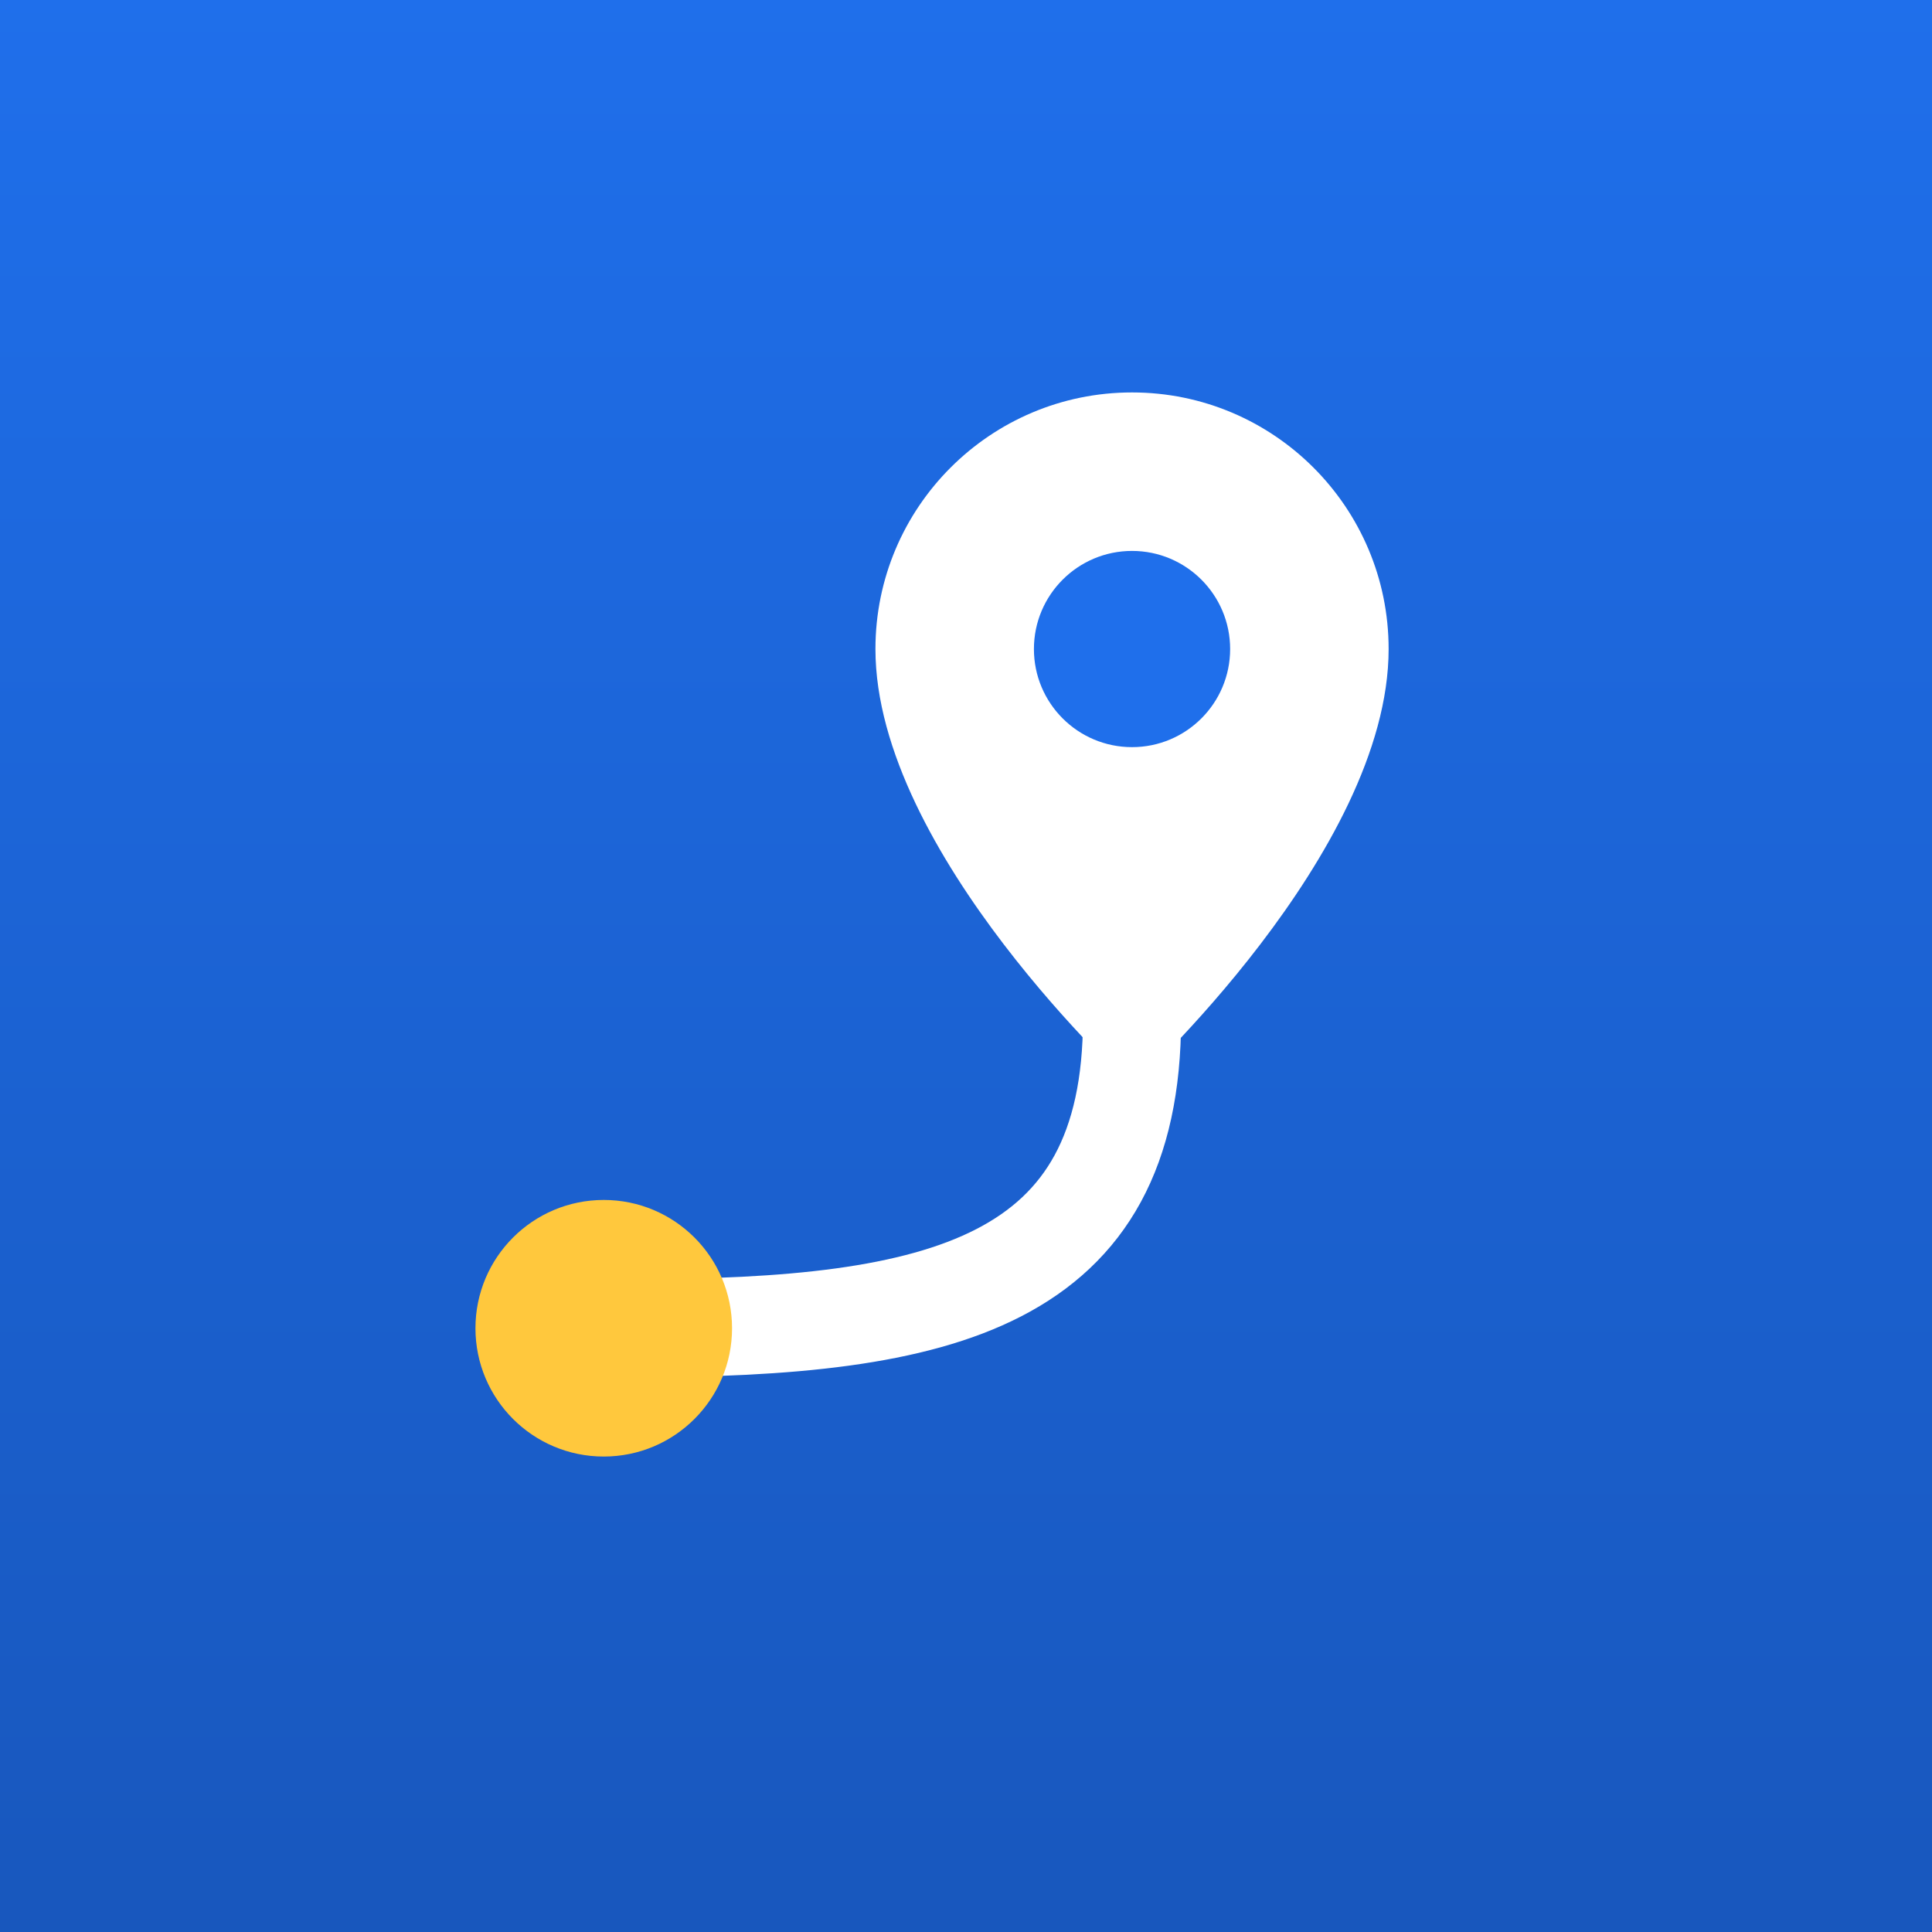
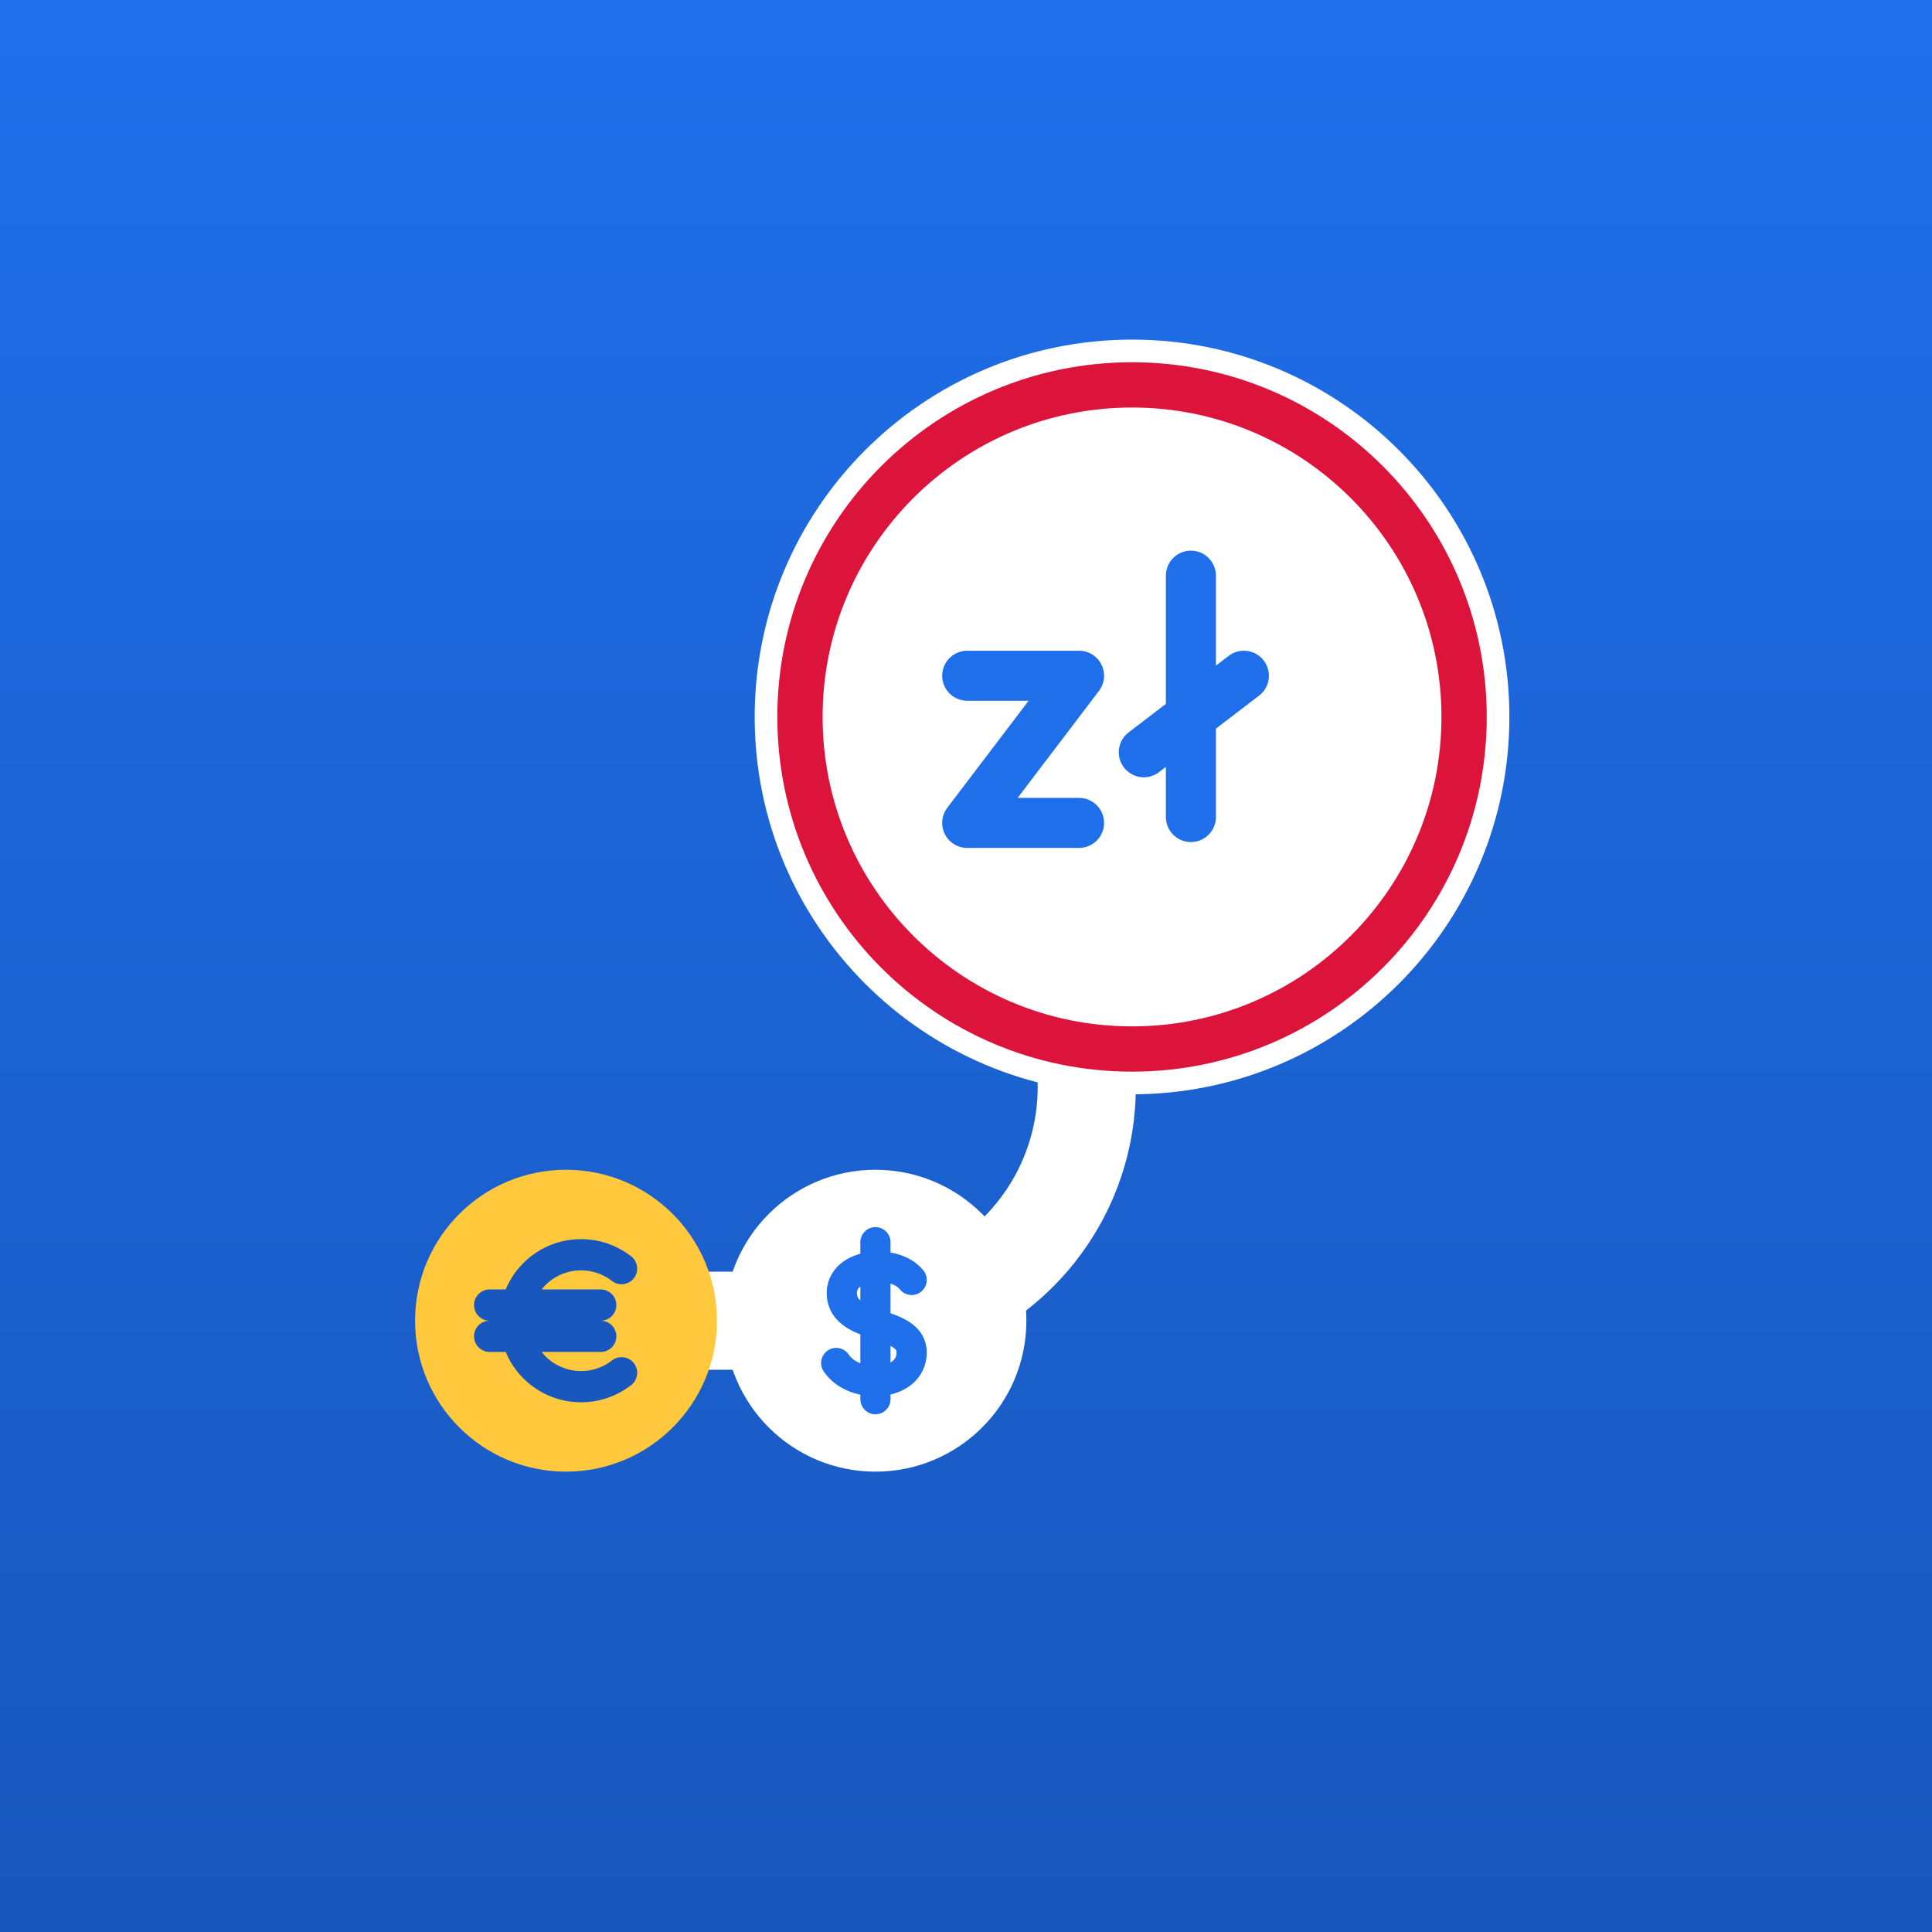
<svg xmlns="http://www.w3.org/2000/svg" viewBox="0 0 512 512">
  <defs>
    <linearGradient id="g" x1="0" y1="0" x2="0" y2="1">
      <stop offset="0" stop-color="#1f6feb" />
      <stop offset="1" stop-color="#1857bd" />
    </linearGradient>
  </defs>
  <rect width="512" height="512" rx="0" fill="url(#g)" />
-   <path d="M168 352C250 352 300 340 300 270" fill="none" stroke="#fff" stroke-width="26" stroke-linecap="round" />
-   <circle cx="160" cy="352" r="34" fill="#ffc83d" />
-   <path d="M300 288C300 288 232 226 232 172a68 68 0 0 1 136 0c0 54-68 116-68 116z" fill="#fff" />
-   <circle cx="300" cy="172" r="26" fill="#1f6feb" />
+   <path d="M150 350H226a62 62 0 0 0 62-62V240" fill="none" stroke="#fff" stroke-width="26" stroke-linecap="round" stroke-linejoin="round" />
+   <circle cx="150" cy="350" r="40" fill="#ffc83d" />
+   <g transform="translate(150 350) scale(0.46)" fill="none" stroke="#1857bd" stroke-width="18" stroke-linecap="round" stroke-linejoin="round">
+     <path d="M32 -30A38 38 0 1 0 32 30M-44 -9H20M-44 9H20" />
+   </g>
+   <circle cx="232" cy="350" r="40" fill="#fff" />
+   <g transform="translate(232 350) scale(0.4)" fill="none" stroke="#1f6feb" stroke-width="20" stroke-linecap="round" stroke-linejoin="round">
+     <path d="M24 -27C12 -42 -26 -38 -22 -15C-18 6 24 0 24 21C24 44 -14 46 -26 28M0 -52V52" />
+   </g>
+   <circle cx="300" cy="190" r="100" fill="#fff" />
+   <circle cx="300" cy="190" r="88" fill="none" stroke="#dc143c" stroke-width="12" />
+   <g transform="translate(300 190) scale(0.78)" fill="none" stroke="#1f6feb" stroke-width="17" stroke-linecap="round" stroke-linejoin="round">
+     <path d="M-56 -14H-18L-56 36H-18M20 -48V34M4 12L38 -14" />
+   </g>
</svg>
